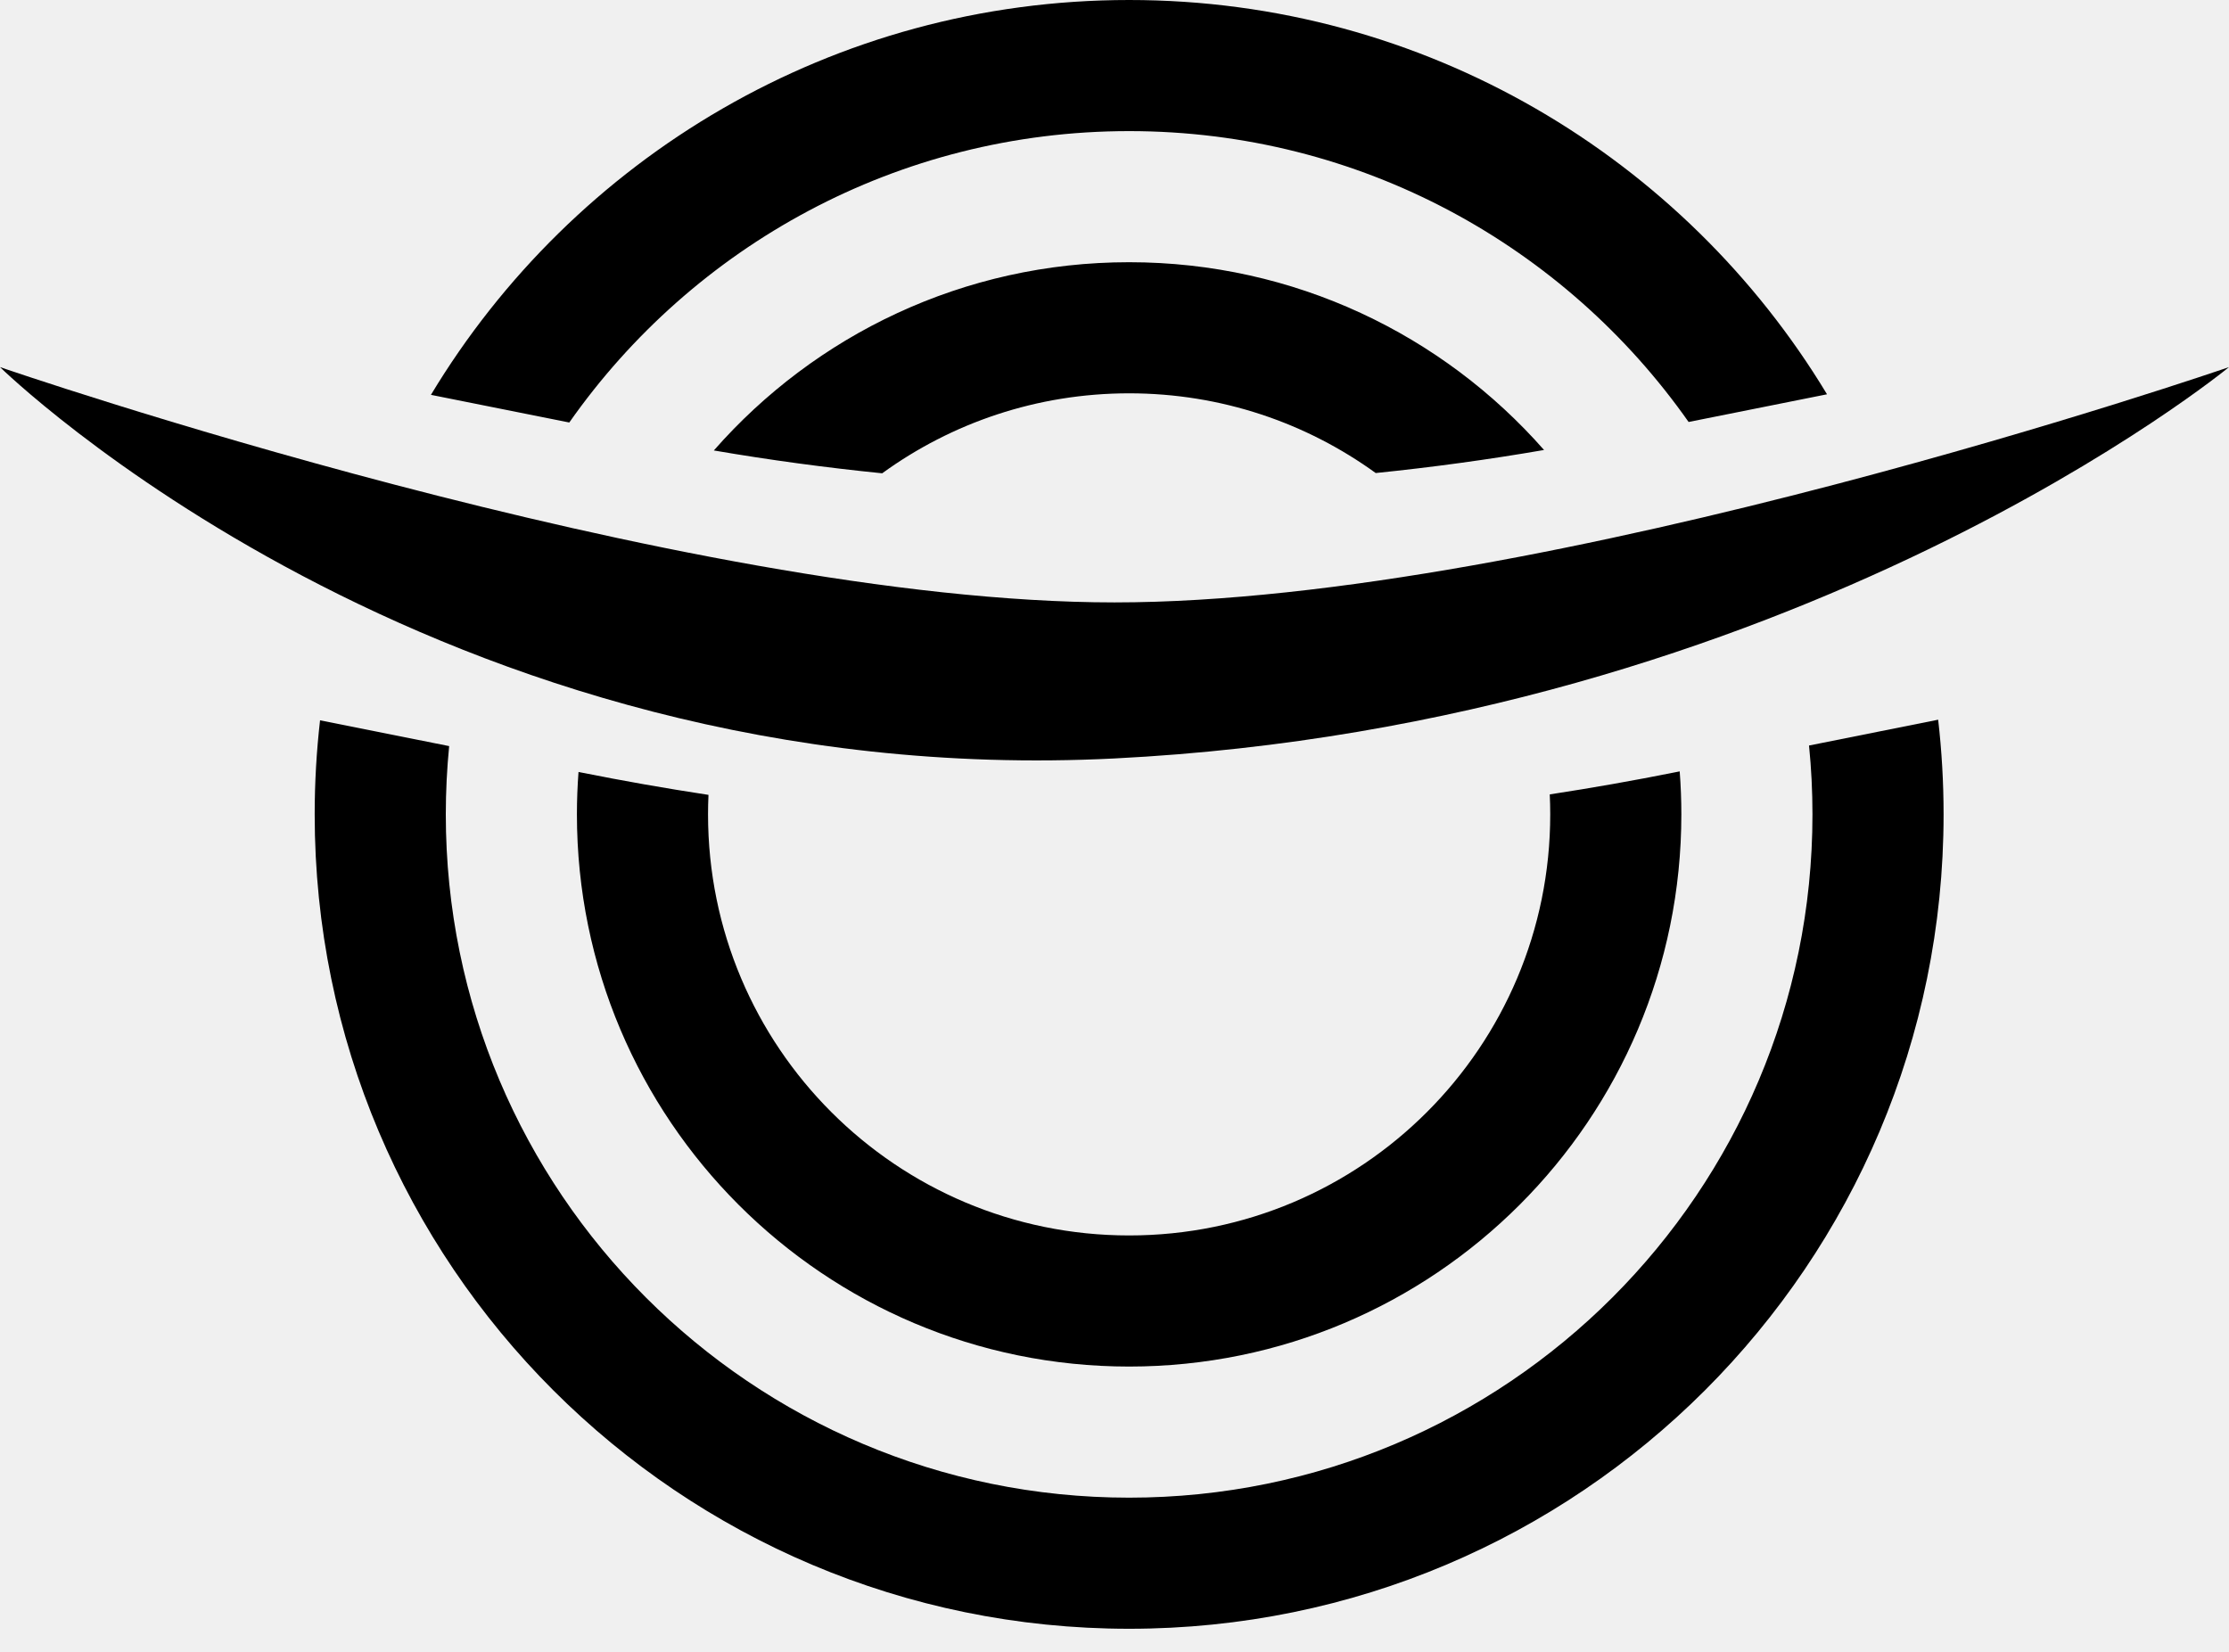
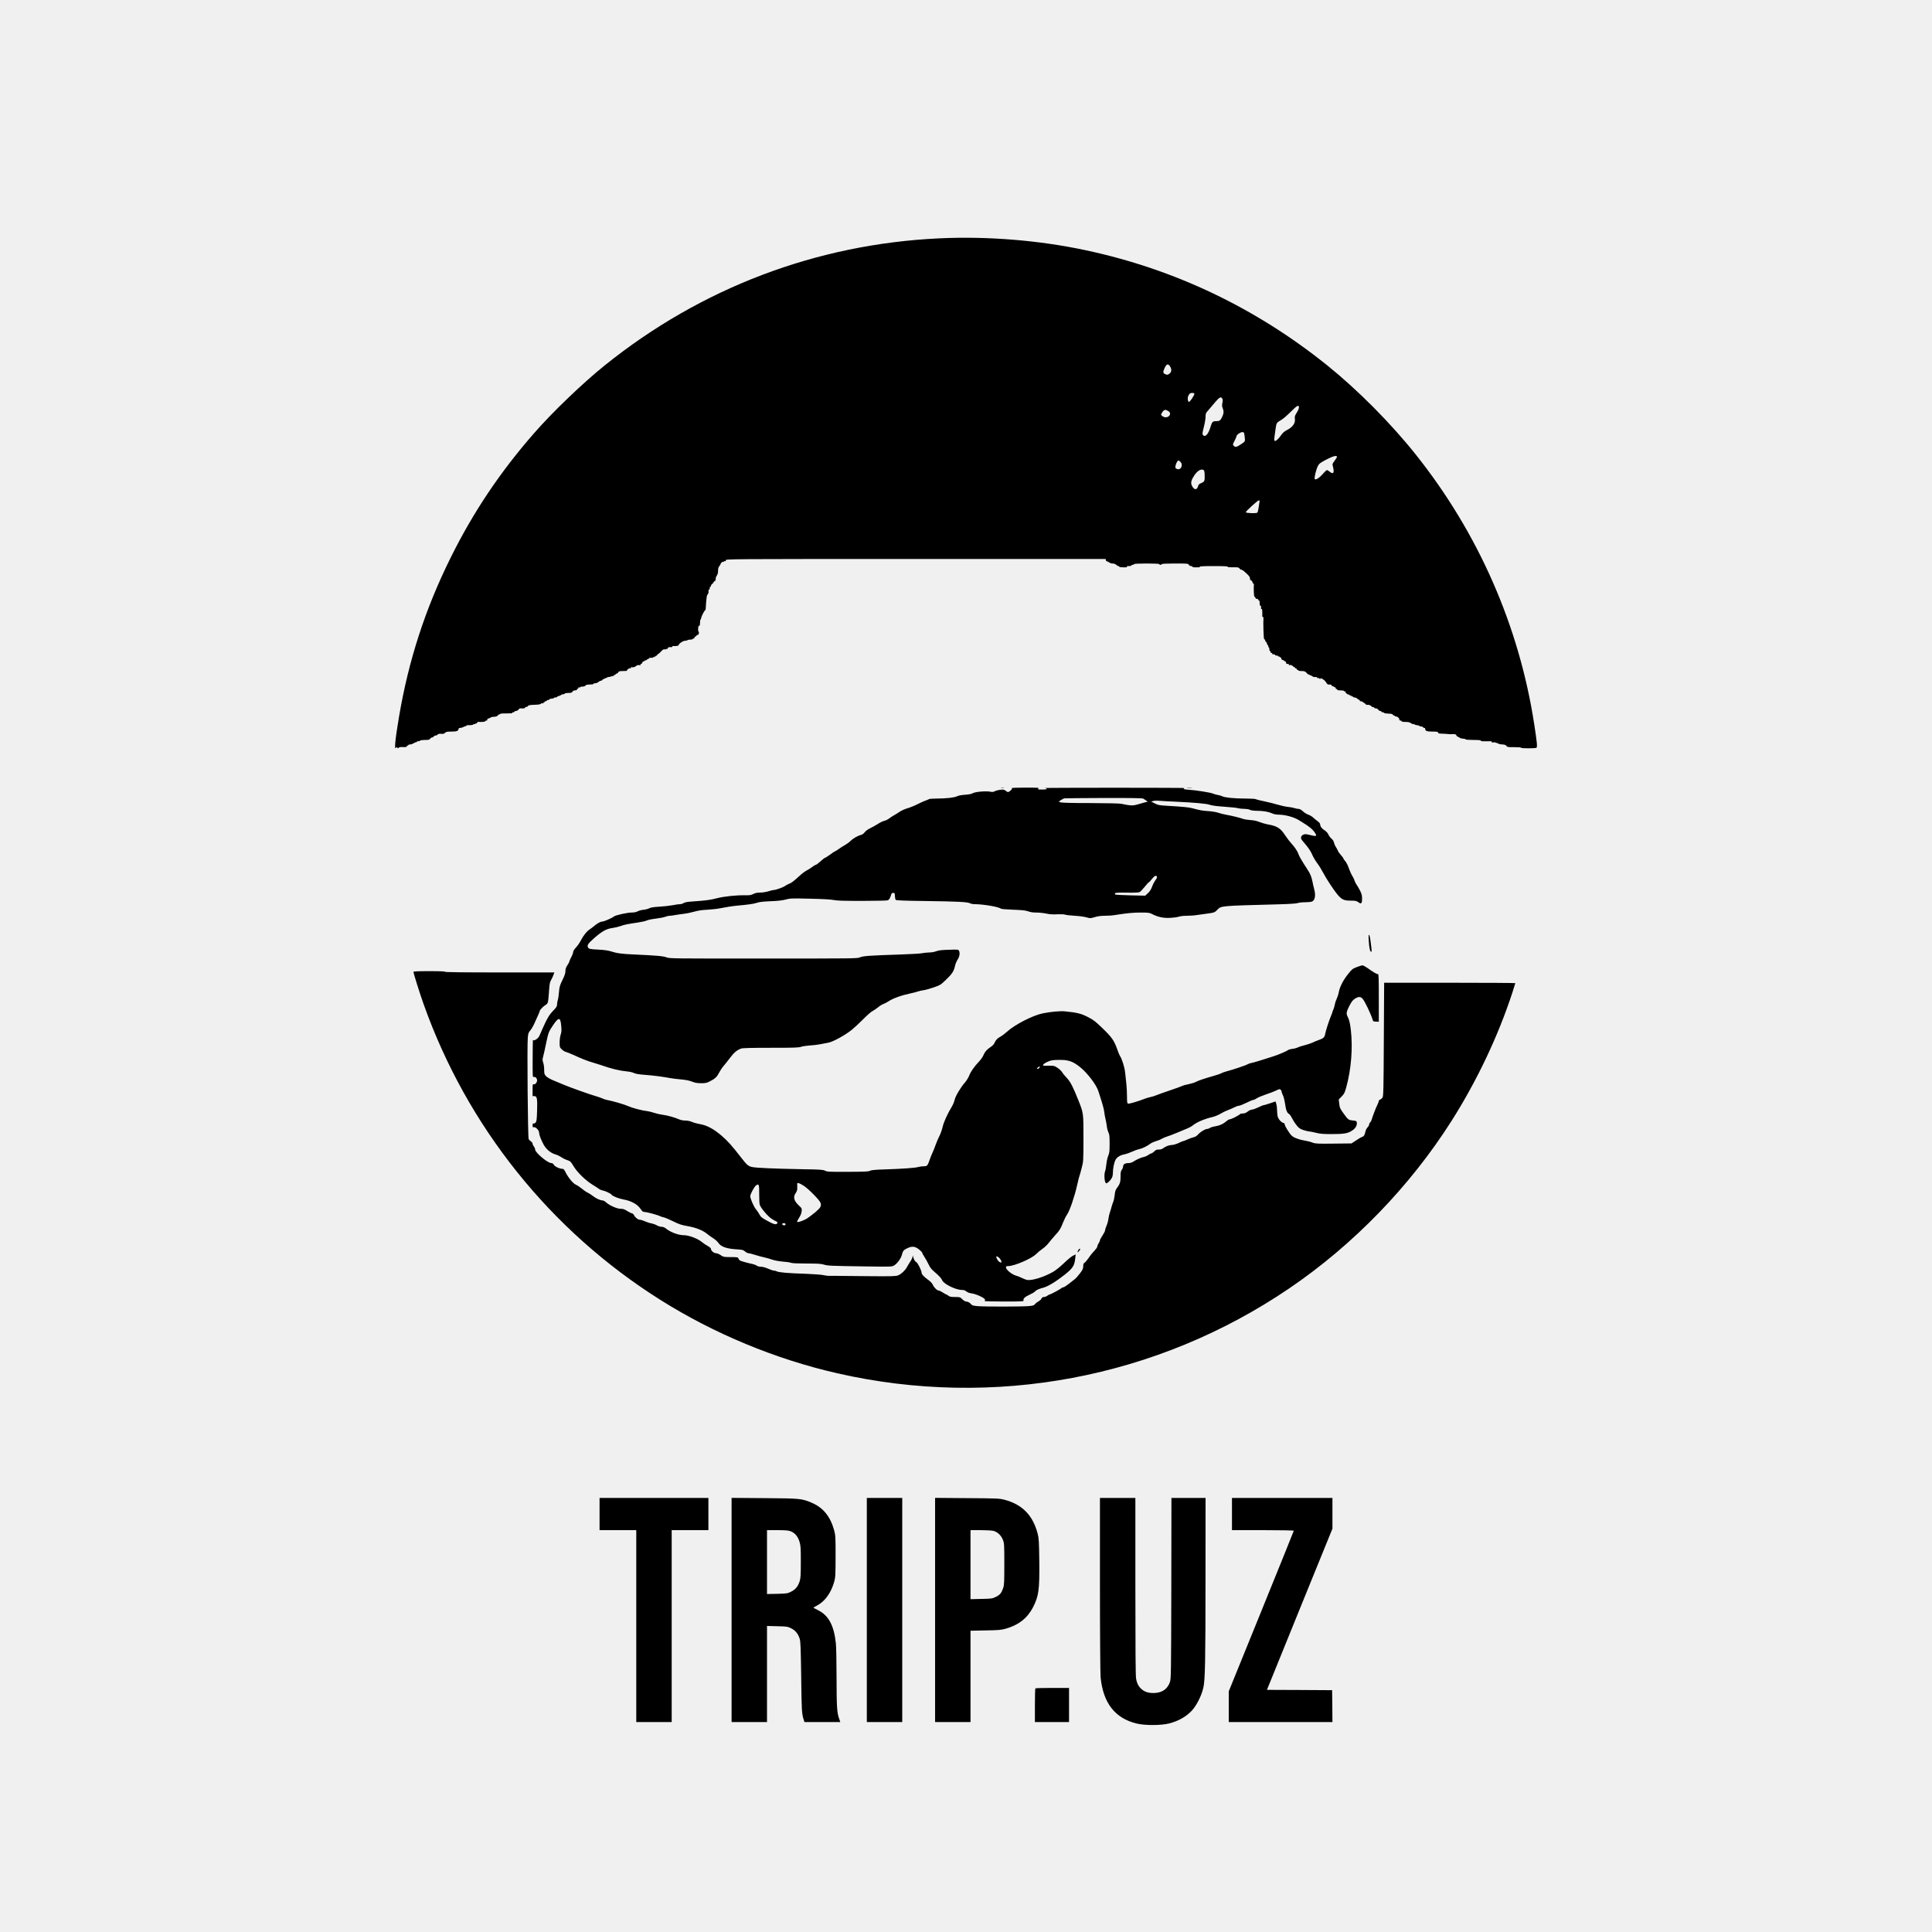
- <svg xmlns="http://www.w3.org/2000/svg" width="85" height="63" viewBox="0 0 85 63" fill="none">
-   <path fill-rule="evenodd" clip-rule="evenodd" d="M27.017 30.314C27.006 30.56 27 30.808 27 31.058C27 39.927 34.189 47.116 43.058 47.116C51.927 47.116 59.116 39.927 59.116 31.058C59.116 30.803 59.11 30.549 59.098 30.296C60.699 30.051 62.295 29.77 63.886 29.451L64.053 29.418C64.095 29.959 64.116 30.506 64.116 31.058C64.116 42.688 54.688 52.116 43.058 52.116C31.428 52.116 22 42.688 22 31.058C22 30.514 22.021 29.975 22.061 29.441L22.114 29.451C23.743 29.777 25.378 30.065 27.017 30.314ZM52.461 18.04C49.818 16.127 46.57 15 43.058 15C39.54 15 36.286 16.131 33.641 18.05C31.494 17.834 29.353 17.544 27.221 17.179C31.081 12.778 36.745 10 43.058 10C49.363 10 55.021 12.771 58.88 17.161C56.749 17.529 54.608 17.821 52.461 18.04ZM68.985 28.432C69.072 29.295 69.116 30.172 69.116 31.058C69.116 45.45 57.45 57.116 43.058 57.116C28.667 57.116 17 45.45 17 31.058C17 30.179 17.044 29.311 17.128 28.454L12.205 27.47C12.07 28.647 12 29.844 12 31.058C12 48.211 25.905 62.116 43.058 62.116C60.211 62.116 74.116 48.211 74.116 31.058C74.116 29.837 74.046 28.632 73.909 27.447L68.985 28.432ZM69.671 15.037L64.393 16.093C59.678 9.384 51.88 5 43.058 5C34.227 5 26.422 9.393 21.709 16.113L16.433 15.058C21.867 6.035 31.758 0 43.058 0C54.35 0 64.234 6.026 69.671 15.037Z" fill="black" />
-   <mask id="path-2-inside-1" fill="white">
-     <path d="M42.5 28.925C16.546 30.231 0 14 0 14C0 14 26 22.974 42.5 22.974C59 22.974 85 14 85 14C85 14 68.454 27.619 42.5 28.925Z" />
-   </mask>
-   <path d="M0 14L5.873 -3.015L-12.605 26.849L0 14ZM42.5 28.925L41.595 10.948L42.5 28.925ZM85 14L96.439 27.898L79.127 -3.015L85 14ZM0 14C-12.605 26.849 -12.6 26.855 -12.595 26.86C-12.593 26.862 -12.587 26.867 -12.584 26.871C-12.576 26.878 -12.569 26.885 -12.56 26.893C-12.544 26.909 -12.527 26.925 -12.509 26.943C-12.473 26.978 -12.432 27.017 -12.387 27.061C-12.297 27.147 -12.189 27.248 -12.064 27.365C-11.814 27.597 -11.495 27.887 -11.107 28.227C-10.333 28.906 -9.282 29.787 -7.966 30.797C-5.346 32.807 -1.615 35.375 3.117 37.872C12.559 42.854 26.401 47.758 43.405 46.903L41.595 10.948C32.645 11.398 25.237 8.839 19.917 6.033C17.268 4.635 15.241 3.227 13.948 2.235C13.307 1.743 12.863 1.366 12.631 1.162C12.515 1.061 12.454 1.004 12.448 0.999C12.446 0.997 12.458 1.008 12.484 1.033C12.497 1.045 12.513 1.061 12.533 1.081C12.544 1.09 12.555 1.101 12.566 1.113C12.572 1.119 12.579 1.125 12.585 1.131C12.588 1.134 12.593 1.139 12.595 1.141C12.6 1.145 12.605 1.15 0 14ZM43.405 46.903C59.328 46.101 72.316 41.53 81.317 37.178C85.834 34.995 89.418 32.833 91.955 31.151C93.227 30.308 94.245 29.579 94.995 29.02C95.37 28.741 95.679 28.503 95.92 28.314C96.041 28.219 96.144 28.137 96.231 28.067C96.274 28.032 96.313 28 96.348 27.972C96.365 27.958 96.382 27.945 96.397 27.932C96.404 27.926 96.412 27.92 96.419 27.914C96.422 27.911 96.428 27.907 96.429 27.906C96.434 27.902 96.439 27.898 85 14C73.561 0.102 73.566 0.099 73.57 0.095C73.572 0.093 73.576 0.089 73.579 0.087C73.586 0.082 73.591 0.077 73.597 0.073C73.608 0.063 73.618 0.055 73.628 0.047C73.647 0.032 73.661 0.02 73.673 0.011C73.695 -0.007 73.703 -0.013 73.696 -0.007C73.682 0.004 73.61 0.06 73.482 0.155C73.226 0.346 72.748 0.692 72.063 1.146C70.687 2.058 68.513 3.383 65.648 4.767C59.889 7.552 51.627 10.443 41.595 10.948L43.405 46.903ZM85 14C79.127 -3.015 79.129 -3.016 79.13 -3.016C79.131 -3.016 79.132 -3.017 79.133 -3.017C79.134 -3.017 79.135 -3.018 79.136 -3.018C79.137 -3.018 79.137 -3.018 79.135 -3.018C79.131 -3.016 79.121 -3.013 79.106 -3.008C79.074 -2.997 79.019 -2.978 78.94 -2.952C78.784 -2.899 78.537 -2.816 78.207 -2.707C77.547 -2.489 76.561 -2.169 75.317 -1.78C72.818 -1 69.327 0.039 65.375 1.075C57.005 3.268 48.283 4.974 42.5 4.974V40.974C53.217 40.974 65.745 38.193 74.5 35.899C79.111 34.691 83.151 33.487 86.043 32.585C87.494 32.132 88.668 31.751 89.494 31.478C89.908 31.341 90.235 31.232 90.468 31.153C90.584 31.114 90.677 31.082 90.744 31.059C90.778 31.047 90.806 31.038 90.828 31.031C90.838 31.027 90.847 31.024 90.855 31.021C90.859 31.02 90.862 31.019 90.865 31.018C90.867 31.017 90.868 31.017 90.869 31.016C90.871 31.016 90.873 31.015 85 14ZM42.5 4.974C36.717 4.974 27.995 3.268 19.625 1.075C15.673 0.039 12.182 -1 9.684 -1.78C8.439 -2.169 7.453 -2.489 6.793 -2.707C6.463 -2.816 6.216 -2.899 6.06 -2.952C5.981 -2.978 5.926 -2.997 5.895 -3.008C5.879 -3.013 5.869 -3.016 5.865 -3.018C5.863 -3.018 5.863 -3.018 5.864 -3.018C5.865 -3.018 5.866 -3.017 5.867 -3.017C5.868 -3.017 5.869 -3.016 5.87 -3.016C5.871 -3.016 5.873 -3.015 0 14C-5.873 31.015 -5.871 31.016 -5.869 31.016C-5.868 31.017 -5.866 31.017 -5.865 31.018C-5.862 31.019 -5.859 31.02 -5.855 31.021C-5.847 31.024 -5.838 31.027 -5.827 31.031C-5.806 31.038 -5.778 31.047 -5.744 31.059C-5.676 31.082 -5.584 31.114 -5.468 31.153C-5.235 31.232 -4.908 31.341 -4.494 31.478C-3.668 31.751 -2.494 32.132 -1.043 32.585C1.849 33.487 5.889 34.691 10.5 35.899C19.255 38.193 31.783 40.974 42.5 40.974V4.974Z" fill="black" mask="url(#path-2-inside-1)" />
+ <svg xmlns="http://www.w3.org/2000/svg" version="1.0" width="3000pt" height="3000pt" viewBox="0 0 3000 3000" preserveAspectRatio="xMidYMid meet">
+   <g transform="translate(0,3000) scale(0.1,-0.1)" fill="#000000" stroke="none">
+     <path d="M14585 26299 c-1907 -89 -3700 -770 -5195 -1973 -341 -274 -812 -726 -1097 -1053 -526 -601 -945 -1226 -1293 -1928 -397 -799 -656 -1598 -805 -2480 -60 -358 -76 -524 -44 -475 8 13 10 13 19 0 8 -12 12 -13 19 -2 5 8 24 13 47 12 66 -3 84 0 82 13 -2 6 3 11 10 9 6 -1 12 2 12 8 0 5 12 10 28 10 15 0 40 9 56 19 17 11 33 18 38 15 4 -3 8 0 8 5 0 6 11 11 24 11 14 0 28 5 31 10 3 6 36 10 73 10 56 0 70 3 82 20 8 11 22 20 32 20 10 0 18 4 18 9 0 9 25 21 43 21 4 -1 14 6 23 14 10 10 28 14 55 11 30 -3 45 1 60 16 16 16 33 19 100 19 81 0 109 11 109 42 0 8 13 15 31 16 17 1 41 9 53 17 12 8 26 12 29 8 4 -3 7 -1 7 5 0 6 8 11 18 11 65 0 92 4 92 13 0 6 7 8 15 4 8 -3 15 -1 15 5 0 6 4 8 9 4 6 -3 14 2 19 11 5 9 12 15 15 15 39 -5 117 1 112 9 -3 6 3 10 15 10 12 0 19 4 16 9 -3 5 1 14 9 21 8 7 15 9 15 5 0 -5 8 -1 18 7 9 9 31 16 47 17 50 2 64 6 80 27 8 10 15 15 15 9 0 -5 4 -4 9 4 7 11 32 14 106 13 61 -1 94 2 90 8 -3 6 3 10 14 10 12 0 21 5 21 10 0 6 10 10 21 10 12 0 30 9 40 21 9 11 20 20 23 20 38 -5 86 1 81 9 -3 6 -1 11 4 11 6 1 16 2 21 3 6 0 15 7 20 15 6 10 33 15 95 17 62 1 93 6 106 17 13 11 19 12 23 4 3 -9 5 -9 5 1 1 6 8 12 17 12 8 0 12 5 9 10 -3 6 3 10 14 10 12 0 21 5 21 10 0 6 9 10 19 10 11 0 21 5 23 11 2 5 18 11 36 11 17 1 32 5 32 10 0 4 11 8 24 8 13 0 26 4 28 10 2 5 13 11 26 13 12 2 28 9 34 15 7 7 22 12 35 12 13 0 23 5 23 10 0 6 25 10 55 10 44 0 56 4 65 20 7 13 21 20 40 20 21 0 30 5 30 16 0 8 5 12 10 9 6 -3 10 1 10 10 0 11 5 15 15 11 8 -3 15 -2 15 3 0 5 10 9 23 9 34 0 51 6 62 20 7 8 33 13 68 13 33 0 55 4 52 10 -4 5 8 9 25 9 17 0 40 9 52 20 12 11 30 20 40 20 10 0 18 5 18 10 0 6 7 10 15 10 8 0 15 5 15 11 0 5 4 8 9 4 5 -3 12 -1 16 5 4 6 11 8 16 5 5 -4 9 -1 9 5 0 7 6 10 13 7 6 -2 26 1 44 8 17 8 34 11 37 7 3 -3 6 0 6 6 0 7 7 12 15 12 8 0 15 5 15 10 0 6 7 10 15 10 8 0 19 9 25 20 9 17 21 20 77 20 36 0 63 3 60 6 -11 11 34 43 50 37 11 -4 14 -3 9 6 -5 8 -3 12 5 10 33 -4 57 2 77 20 14 12 31 16 48 13 19 -3 25 -1 20 7 -4 6 -1 11 7 11 8 0 17 9 20 20 3 11 12 20 21 20 9 0 16 5 16 11 0 5 4 8 9 4 5 -3 16 2 24 10 9 8 20 15 26 15 6 0 11 4 11 10 0 5 14 8 30 6 16 -2 30 1 30 6 0 5 5 6 10 3 6 -3 10 -1 10 5 0 6 5 8 10 5 6 -3 10 -1 10 4 0 6 7 11 16 11 8 0 12 5 9 10 -3 6 0 10 7 10 7 0 30 19 50 41 27 30 43 40 58 36 11 -3 23 -1 26 4 3 5 10 7 15 4 5 -4 9 1 9 9 0 15 23 21 58 17 6 -1 12 3 12 9 0 5 3 9 8 9 29 -5 92 3 90 11 -6 19 66 70 99 70 17 0 34 4 37 9 3 5 23 9 43 9 21 0 39 5 41 11 2 6 7 9 12 6 5 -3 11 4 15 15 3 11 13 20 21 20 8 0 12 5 9 10 -3 6 3 10 13 10 13 0 21 9 24 25 3 14 1 25 -3 25 -10 0 -12 60 -3 84 3 9 10 13 15 10 5 -3 9 18 9 45 0 28 4 51 8 51 4 0 8 10 10 23 2 26 56 130 64 122 2 -3 6 14 7 37 2 51 9 131 15 172 2 16 10 34 17 40 8 7 13 25 11 45 -2 21 0 31 7 26 7 -4 11 4 11 19 0 14 5 26 10 26 6 0 10 6 10 14 0 8 8 21 18 28 10 7 21 21 25 31 4 11 12 15 18 11 7 -4 9 -3 5 4 -3 6 -2 13 3 17 6 3 8 12 5 20 -3 8 4 28 15 44 14 20 21 44 21 78 0 33 6 56 18 69 9 11 18 26 20 33 4 20 31 43 42 36 5 -3 10 -1 10 5 0 7 7 10 15 6 10 -4 15 1 15 14 0 20 22 20 2949 20 l2949 0 5 -21 c3 -12 10 -18 16 -14 6 3 11 1 11 -6 0 -7 3 -10 6 -6 4 3 13 0 21 -8 8 -8 30 -15 49 -15 21 0 43 -8 56 -20 12 -11 28 -20 35 -20 7 0 13 -4 13 -10 0 -6 29 -10 68 -10 47 0 63 3 52 10 -11 7 -4 10 28 10 23 0 42 5 42 10 0 6 9 10 20 10 11 0 20 5 20 10 0 6 72 10 195 10 123 0 195 -4 195 -10 0 -5 9 -10 20 -10 11 0 20 5 20 10 0 6 75 10 205 10 194 0 205 -1 215 -20 6 -12 21 -20 36 -20 14 0 22 -4 19 -10 -4 -6 19 -10 62 -10 48 0 63 3 53 10 -10 6 62 10 213 10 157 0 226 -3 222 -11 -5 -7 21 -9 79 -8 79 2 88 0 106 -21 11 -13 20 -20 20 -15 0 4 7 2 15 -5 8 -7 15 -10 15 -8 0 3 25 -18 55 -46 43 -39 55 -58 55 -80 0 -16 3 -26 7 -23 7 8 39 -34 35 -45 -1 -5 3 -8 9 -8 6 0 10 -10 9 -22 -5 -62 1 -189 9 -184 5 3 11 -3 14 -14 3 -12 14 -20 26 -20 12 0 21 -6 21 -16 0 -8 5 -12 10 -9 6 4 10 -12 10 -40 0 -28 4 -44 10 -40 10 6 14 -15 11 -44 -2 -7 2 -10 8 -6 7 4 11 -14 12 -52 1 -32 1 -61 0 -65 0 -5 4 -8 10 -8 5 0 9 -8 8 -17 -6 -64 2 -333 11 -328 5 3 12 -6 16 -20 3 -14 10 -25 15 -25 5 0 9 -7 9 -16 0 -8 7 -22 15 -31 8 -8 13 -19 10 -24 -4 -5 -1 -9 4 -9 6 0 11 -13 11 -30 0 -16 5 -30 10 -30 6 0 10 -7 10 -15 0 -8 7 -15 16 -15 8 0 12 -4 9 -10 -4 -6 5 -10 19 -10 14 0 26 -4 26 -10 0 -5 11 -10 25 -10 14 0 25 -5 25 -11 0 -5 5 -7 10 -4 6 3 10 1 10 -5 0 -6 4 -8 10 -5 5 3 12 -6 16 -20 4 -16 13 -25 25 -25 10 0 19 -4 19 -10 0 -5 7 -10 15 -10 8 0 15 -9 15 -20 0 -15 7 -20 26 -20 16 0 23 -4 18 -12 -5 -8 0 -9 15 -5 15 4 29 -1 42 -14 10 -10 24 -19 29 -19 6 0 10 -4 10 -10 0 -5 7 -10 16 -10 8 0 12 -4 9 -10 -3 -5 1 -10 9 -10 9 0 16 -4 16 -10 0 -5 23 -10 51 -10 44 0 55 -4 80 -31 16 -17 29 -28 29 -24 0 4 6 3 13 -3 6 -6 17 -11 22 -11 6 0 17 -7 26 -14 8 -8 27 -12 42 -10 16 2 27 -1 27 -8 0 -7 3 -9 7 -6 3 4 17 0 31 -9 13 -9 21 -11 18 -5 -4 6 -4 11 1 10 18 -1 67 -36 77 -54 13 -23 33 -46 41 -45 39 2 55 -2 55 -16 0 -8 4 -13 9 -9 5 3 16 -1 24 -9 8 -8 17 -12 21 -9 3 4 6 -1 6 -10 0 -9 7 -17 16 -17 8 0 12 -4 9 -10 -4 -6 15 -10 49 -10 33 0 56 -4 56 -11 0 -5 5 -7 10 -4 6 3 10 1 10 -6 0 -16 40 -50 51 -43 5 3 9 0 9 -6 0 -6 5 -8 10 -5 6 3 10 1 10 -5 0 -6 5 -8 10 -5 6 3 10 1 10 -5 0 -6 5 -8 10 -5 6 3 10 1 10 -4 0 -6 10 -11 23 -11 13 0 33 -9 45 -20 12 -11 26 -20 32 -20 6 0 8 -4 5 -10 -4 -6 5 -10 19 -10 14 0 26 -4 26 -10 0 -5 6 -10 13 -10 7 0 19 -9 26 -19 10 -13 23 -18 43 -16 15 2 28 -1 28 -6 0 -6 4 -8 9 -5 5 3 11 -1 15 -9 3 -8 15 -15 26 -15 11 0 20 -4 20 -10 0 -5 11 -10 25 -10 14 0 30 -9 37 -20 7 -11 21 -20 30 -20 10 0 18 -4 18 -10 0 -5 9 -10 19 -10 11 0 21 -4 23 -10 2 -5 31 -10 66 -11 44 -1 65 -6 69 -15 3 -8 11 -14 19 -14 8 0 14 -4 14 -8 0 -4 10 -9 22 -9 24 -2 48 -27 48 -50 0 -7 9 -13 21 -13 11 0 17 -4 14 -10 -4 -6 17 -10 55 -10 46 0 69 -5 90 -20 15 -11 30 -17 33 -13 4 3 13 1 20 -5 7 -6 28 -12 45 -14 18 -1 32 -6 32 -10 0 -4 11 -8 24 -8 13 0 29 -7 36 -15 7 -8 16 -12 21 -9 5 3 9 -2 9 -11 0 -35 26 -45 114 -45 70 0 86 -3 86 -15 0 -10 11 -15 33 -16 56 -2 122 -6 132 -8 6 -2 33 -2 62 -1 44 1 52 -2 58 -19 3 -12 11 -19 16 -16 5 4 9 1 9 -4 0 -6 7 -11 15 -11 8 0 15 -4 15 -8 0 -4 19 -9 43 -11 23 -1 44 -6 45 -12 2 -5 57 -9 123 -9 78 0 118 -4 114 -10 -7 -11 13 -12 114 -10 47 1 61 -2 56 -11 -6 -8 1 -10 24 -7 18 3 34 1 37 -4 3 -5 10 -6 15 -3 5 4 9 1 9 -5 0 -6 5 -8 10 -5 6 3 10 2 10 -2 0 -5 17 -10 38 -11 61 -4 71 -7 86 -27 11 -16 27 -18 120 -17 60 0 106 -3 106 -9 0 -11 220 -12 238 0 16 10 9 81 -34 361 -234 1528 -869 2974 -1841 4193 -386 485 -901 1003 -1373 1383 -1109 892 -2371 1494 -3750 1788 -725 155 -1527 220 -2275 185z m3585 -1991 c27 -44 22 -86 -12 -111 -22 -17 -33 -19 -54 -11 -46 16 -50 35 -21 97 31 68 56 75 87 25z m376 -421 c6 -16 -66 -127 -83 -127 -20 0 -27 64 -9 98 9 17 21 32 28 35 25 10 59 7 64 -6z m434 -78 c8 -14 8 -34 1 -67 -7 -35 -6 -54 5 -80 20 -49 17 -86 -11 -141 -26 -52 -39 -61 -90 -61 -56 0 -63 -8 -90 -94 -33 -112 -82 -161 -116 -120 -11 14 -9 33 14 123 15 58 27 130 27 160 0 49 3 58 43 101 23 26 70 82 105 124 66 79 93 92 112 55z m1190 -136 c0 -16 -16 -52 -35 -82 -29 -46 -33 -60 -28 -96 9 -69 -35 -129 -131 -177 -33 -17 -60 -41 -85 -78 -42 -61 -87 -99 -100 -84 -5 5 -5 34 0 69 5 33 13 91 18 128 11 79 16 86 84 125 29 16 95 73 148 126 100 101 129 116 129 69z m-2022 -61 c45 -29 13 -92 -48 -92 -30 0 -70 25 -70 45 0 7 12 27 26 45 28 33 45 33 92 2z m1176 -369 c13 -103 16 -94 -52 -140 -71 -48 -91 -52 -116 -24 -15 17 -15 21 14 76 16 31 30 63 30 70 0 22 60 65 89 65 26 0 29 -4 35 -47z m1436 -337 c0 -7 -16 -35 -37 -61 -35 -47 -36 -49 -25 -92 25 -93 6 -125 -49 -79 -17 14 -36 26 -44 26 -7 0 -36 -26 -64 -59 -53 -61 -109 -97 -125 -81 -13 13 19 145 47 202 19 38 35 50 127 99 104 56 170 73 170 45z m-2430 -78 c48 -52 4 -137 -57 -109 -22 10 -25 16 -20 47 7 39 32 84 47 84 5 0 18 -10 30 -22z m360 -127 c10 -7 15 -31 16 -78 2 -93 -1 -102 -51 -123 -35 -15 -46 -26 -52 -51 -18 -67 -67 -57 -99 18 -17 40 -4 85 45 157 48 69 104 100 141 77z m865 -508 c-4 -21 -10 -62 -14 -91 -4 -28 -12 -57 -17 -62 -15 -15 -179 -9 -179 6 0 17 184 184 202 184 13 0 14 -7 8 -37z" />
+     <path d="M15548 17763 c12 -2 30 -2 40 0 9 3 -1 5 -23 4 -22 0 -30 -2 -17 -4z" />
+     <path d="M15709 17761 c11 -7 8 -14 -15 -35 -36 -31 -44 -32 -78 -5 -23 18 -36 21 -81 16 -29 -3 -67 -13 -85 -22 -22 -12 -43 -15 -64 -10 -69 16 -248 1 -285 -24 -16 -10 -58 -18 -116 -22 -55 -4 -103 -12 -123 -23 -41 -21 -169 -36 -317 -36 -61 0 -115 -4 -120 -9 -6 -5 -28 -14 -50 -21 -22 -7 -78 -32 -125 -56 -47 -24 -117 -53 -157 -64 -39 -11 -96 -37 -125 -56 -29 -20 -66 -43 -83 -52 -16 -8 -50 -30 -74 -48 -24 -19 -60 -36 -80 -40 -20 -4 -65 -25 -101 -49 -36 -23 -90 -53 -120 -67 -33 -15 -67 -41 -83 -61 -17 -22 -39 -38 -59 -42 -45 -10 -127 -57 -163 -95 -16 -17 -55 -45 -85 -62 -30 -17 -76 -46 -101 -65 -26 -18 -50 -33 -54 -33 -4 0 -38 -22 -75 -50 -37 -27 -73 -50 -79 -50 -6 0 -38 -25 -71 -55 -33 -30 -66 -55 -74 -55 -7 0 -31 -14 -52 -31 -22 -17 -61 -42 -88 -56 -27 -13 -78 -52 -115 -87 -82 -76 -129 -111 -161 -121 -14 -4 -38 -17 -55 -29 -32 -24 -148 -66 -181 -66 -10 0 -48 -9 -82 -20 -36 -11 -92 -20 -128 -20 -47 0 -76 -6 -107 -22 -35 -18 -57 -21 -127 -20 -134 3 -326 -17 -435 -45 -101 -27 -178 -37 -381 -51 -78 -5 -118 -12 -137 -24 -14 -10 -41 -18 -59 -18 -18 0 -69 -7 -113 -16 -44 -8 -136 -19 -205 -23 -90 -5 -134 -12 -159 -25 -18 -10 -59 -20 -90 -23 -31 -3 -72 -14 -91 -25 -22 -12 -56 -18 -95 -18 -63 0 -247 -41 -270 -60 -30 -25 -156 -80 -183 -80 -29 0 -82 -30 -132 -74 -14 -12 -42 -33 -63 -47 -45 -28 -104 -103 -142 -180 -15 -29 -47 -75 -71 -101 -27 -29 -44 -57 -44 -71 0 -13 -13 -49 -30 -80 -16 -31 -30 -62 -30 -69 0 -7 -14 -33 -30 -57 -22 -33 -30 -56 -30 -89 0 -34 -12 -70 -47 -141 -41 -85 -47 -106 -53 -186 -4 -49 -12 -106 -19 -125 -6 -19 -11 -50 -11 -68 0 -28 -11 -46 -64 -100 -51 -54 -75 -91 -121 -187 -31 -66 -66 -144 -77 -172 -18 -49 -48 -81 -90 -96 -9 -3 -19 -1 -22 6 -2 7 -5 -121 -5 -285 -1 -294 -1 -296 19 -291 24 6 49 -21 50 -52 0 -32 -29 -68 -51 -62 -18 5 -19 -2 -19 -89 l0 -94 25 0 c44 0 51 -36 45 -223 -4 -142 -8 -170 -23 -188 -10 -11 -25 -18 -33 -15 -10 4 -14 -3 -14 -28 0 -29 3 -33 20 -29 27 7 80 -47 81 -84 1 -35 25 -100 67 -180 39 -75 110 -136 185 -158 29 -8 70 -28 92 -44 22 -15 64 -36 93 -45 48 -16 55 -23 94 -88 61 -103 192 -230 311 -302 29 -17 65 -41 80 -52 15 -12 43 -25 64 -29 41 -7 128 -49 138 -65 14 -23 112 -62 189 -76 53 -9 105 -26 148 -49 62 -33 85 -54 131 -119 12 -18 27 -26 48 -26 33 0 200 -45 239 -65 14 -7 41 -16 60 -19 19 -4 85 -32 145 -62 92 -45 128 -57 220 -73 129 -22 238 -65 304 -120 25 -21 70 -53 98 -70 29 -18 65 -51 80 -73 38 -57 127 -88 274 -97 96 -6 109 -9 138 -34 18 -15 42 -27 54 -27 12 0 58 -12 102 -26 44 -14 109 -32 145 -39 36 -8 92 -24 125 -36 35 -12 102 -24 160 -29 55 -4 113 -12 128 -19 18 -7 106 -11 241 -11 168 0 224 -3 267 -16 61 -19 99 -21 654 -29 380 -6 402 -5 435 13 45 24 107 105 121 157 20 73 27 82 80 109 79 39 125 36 188 -14 28 -22 51 -46 51 -53 0 -7 16 -37 36 -67 20 -30 48 -82 64 -115 20 -45 44 -75 91 -115 76 -66 105 -97 119 -130 25 -59 211 -150 306 -150 30 0 51 -7 71 -24 18 -15 48 -26 83 -30 63 -8 195 -68 204 -93 4 -9 1 -20 -6 -25 -7 -4 127 -8 299 -8 266 0 312 2 307 14 -11 28 18 58 89 90 40 18 78 40 86 50 20 23 54 40 129 60 78 21 200 96 339 206 120 96 147 137 159 248 l7 64 -44 -22 c-24 -12 -87 -64 -139 -115 -56 -54 -125 -109 -167 -134 -141 -81 -334 -141 -406 -125 -18 3 -52 17 -77 29 -25 13 -65 29 -90 36 -70 19 -160 94 -160 131 0 14 8 18 34 18 95 0 363 115 433 185 24 25 69 62 101 84 31 21 75 63 97 92 22 29 68 83 103 122 69 76 78 91 121 198 16 41 44 97 63 124 41 61 116 282 153 450 15 66 31 130 36 143 5 12 21 68 35 125 27 101 27 106 28 457 0 399 1 394 -79 595 -82 206 -123 286 -178 345 -29 30 -63 71 -75 92 -13 20 -45 51 -73 68 -47 31 -55 33 -140 31 -84 -1 -89 0 -80 17 6 11 36 31 69 45 50 23 75 27 168 29 152 3 223 -21 338 -114 114 -93 250 -272 282 -373 63 -194 84 -268 90 -317 3 -29 12 -78 19 -108 8 -30 17 -82 21 -115 3 -33 15 -77 25 -97 16 -31 19 -60 19 -176 0 -120 -3 -146 -21 -187 -11 -26 -24 -84 -29 -129 -4 -44 -13 -94 -19 -109 -21 -53 -11 -181 15 -191 16 -6 68 44 90 86 9 17 15 51 15 77 0 68 19 161 42 203 22 41 74 72 141 84 22 4 71 21 110 39 39 18 89 36 110 40 45 8 126 46 173 82 17 14 59 33 93 43 34 10 73 26 88 36 14 9 51 25 81 35 31 9 101 36 156 59 55 23 126 53 158 66 32 12 72 35 89 49 58 49 186 103 306 130 35 8 89 30 122 50 32 20 83 44 112 55 29 10 75 30 102 44 27 14 60 26 73 26 14 0 65 20 115 45 50 25 98 45 108 45 9 0 34 11 54 25 20 14 85 41 144 61 59 19 130 47 159 61 43 22 54 24 67 14 9 -8 16 -21 16 -30 0 -9 9 -35 20 -56 12 -22 27 -84 35 -138 14 -99 30 -138 63 -156 10 -5 32 -38 50 -73 17 -35 50 -84 72 -110 34 -39 53 -51 107 -68 36 -11 75 -20 87 -20 13 0 58 -9 101 -20 62 -16 111 -20 240 -20 197 0 254 10 321 55 54 35 79 80 72 127 -3 20 -11 24 -60 29 -68 7 -73 11 -137 98 -64 88 -68 97 -76 168 l-7 61 44 45 c39 39 48 57 71 138 78 280 105 613 73 894 -14 116 -25 161 -53 215 -21 41 -16 70 29 159 35 68 52 90 87 113 56 35 85 35 118 1 35 -38 132 -241 158 -330 7 -24 10 -25 62 -27 l33 -1 0 372 c0 305 -2 371 -13 367 -14 -5 -75 31 -169 99 -29 20 -61 37 -71 37 -11 0 -51 -12 -90 -27 -65 -26 -76 -34 -134 -108 -77 -96 -129 -198 -144 -280 -6 -33 -22 -82 -35 -110 -13 -27 -26 -70 -30 -94 -4 -25 -13 -56 -21 -70 -7 -14 -13 -30 -13 -35 0 -5 -11 -34 -24 -65 -29 -68 -82 -233 -90 -282 -8 -46 -28 -64 -97 -88 -30 -10 -73 -28 -95 -39 -22 -11 -77 -30 -122 -41 -45 -11 -95 -27 -112 -36 -17 -9 -54 -19 -83 -22 -29 -3 -59 -12 -67 -19 -19 -16 -144 -70 -225 -96 -168 -55 -304 -96 -340 -103 -22 -3 -50 -13 -62 -21 -25 -16 -227 -84 -324 -109 -34 -9 -71 -22 -83 -30 -11 -7 -64 -26 -116 -40 -146 -42 -234 -71 -279 -94 -22 -12 -74 -28 -115 -36 -41 -7 -88 -21 -105 -29 -16 -9 -99 -39 -183 -67 -84 -28 -178 -62 -208 -74 -30 -13 -73 -26 -95 -30 -22 -4 -60 -15 -85 -25 -105 -41 -248 -83 -263 -77 -15 5 -17 22 -17 114 0 59 -5 146 -10 193 -6 47 -14 126 -19 176 -8 83 -52 220 -82 260 -5 6 -25 55 -44 110 -47 129 -80 177 -228 320 -106 103 -136 126 -223 171 -104 54 -172 71 -361 89 -73 7 -224 -7 -344 -32 -151 -31 -433 -175 -549 -282 -36 -32 -84 -69 -107 -80 -45 -23 -73 -54 -93 -101 -7 -18 -33 -44 -62 -62 -55 -36 -88 -75 -112 -134 -10 -22 -38 -62 -65 -90 -73 -77 -128 -155 -151 -216 -12 -31 -41 -78 -64 -105 -71 -81 -148 -211 -162 -271 -7 -31 -28 -81 -47 -112 -66 -108 -124 -237 -141 -313 -10 -43 -31 -103 -47 -134 -17 -31 -44 -95 -61 -142 -17 -48 -39 -105 -51 -127 -11 -22 -30 -71 -43 -109 -31 -89 -37 -96 -93 -96 -25 0 -62 -5 -81 -11 -44 -14 -234 -28 -510 -37 -163 -5 -221 -11 -240 -22 -21 -12 -80 -15 -343 -16 -288 -1 -321 0 -355 17 -32 16 -73 19 -332 23 -475 9 -750 21 -808 36 -55 14 -77 33 -165 147 -135 175 -210 259 -300 336 -126 108 -227 162 -335 181 -44 8 -101 23 -127 35 -30 13 -69 21 -104 21 -32 0 -73 8 -96 19 -65 29 -180 61 -257 71 -40 5 -99 19 -131 30 -32 11 -79 23 -105 26 -88 11 -227 47 -292 76 -61 28 -243 81 -335 98 -22 4 -53 14 -70 23 -16 8 -61 24 -100 35 -100 29 -394 133 -505 180 -52 22 -129 54 -170 71 -41 17 -87 45 -102 61 -25 27 -28 38 -28 99 0 38 -7 88 -15 111 -13 37 -13 49 -1 94 8 28 29 121 46 206 36 171 41 183 113 288 85 124 110 119 122 -23 6 -65 4 -94 -9 -131 -9 -27 -16 -80 -16 -122 0 -72 1 -76 34 -107 19 -18 47 -36 63 -39 15 -4 66 -24 113 -45 137 -63 230 -99 305 -120 39 -11 95 -29 125 -39 163 -58 288 -88 405 -99 39 -3 87 -14 107 -24 25 -13 76 -22 170 -29 127 -9 280 -29 398 -51 30 -6 104 -15 164 -20 75 -7 128 -17 171 -34 48 -19 80 -25 142 -25 71 0 88 4 142 32 76 39 105 68 138 133 14 27 44 73 67 100 23 28 70 86 103 130 61 82 110 122 172 143 24 9 161 12 461 12 362 0 434 2 471 16 24 8 85 17 134 20 50 3 122 11 160 19 39 8 95 19 126 24 73 13 258 114 364 199 44 36 125 111 180 167 55 56 118 112 140 123 22 11 63 39 90 61 27 23 65 46 85 52 19 7 54 25 76 40 67 46 202 94 344 124 41 8 93 22 115 30 22 7 63 17 90 20 28 4 97 23 155 43 100 35 109 41 188 117 95 90 125 137 141 215 6 31 25 76 41 100 31 47 39 104 20 139 -8 17 -22 18 -157 13 -112 -3 -160 -9 -196 -23 -28 -11 -74 -19 -110 -19 -34 -1 -82 -6 -107 -11 -25 -6 -171 -15 -325 -20 -487 -16 -595 -23 -640 -44 -39 -19 -87 -19 -1500 -19 -1403 -1 -1462 0 -1505 18 -48 20 -154 29 -505 45 -195 8 -269 19 -365 50 -35 12 -102 21 -182 25 -139 7 -154 10 -168 36 -17 32 3 61 99 145 119 105 185 141 279 155 39 5 94 18 124 29 60 22 116 34 272 56 59 9 122 23 140 32 17 9 81 22 141 29 61 7 127 20 147 29 21 8 51 15 67 15 16 0 51 4 78 10 26 5 89 14 138 20 50 6 126 22 170 35 55 16 118 25 200 29 66 4 152 13 190 21 90 18 209 37 260 41 177 16 268 28 317 45 42 14 100 20 215 25 111 4 180 12 233 26 71 19 92 20 380 13 194 -4 329 -12 370 -21 49 -10 156 -13 435 -13 204 1 381 4 395 8 25 7 41 31 57 86 6 23 14 30 33 30 23 0 25 -4 26 -48 1 -27 7 -54 13 -60 9 -9 137 -14 469 -18 497 -7 642 -14 684 -35 15 -8 49 -14 75 -14 137 -1 370 -41 409 -71 5 -5 91 -11 190 -15 138 -5 191 -11 229 -25 33 -13 76 -19 126 -19 42 0 112 -7 155 -16 55 -12 108 -15 174 -11 55 2 106 0 120 -6 14 -5 79 -13 145 -17 66 -3 148 -14 183 -24 62 -17 65 -17 132 3 47 14 96 21 155 21 48 0 115 4 149 10 190 30 289 40 408 40 116 0 139 -3 173 -21 89 -47 174 -66 277 -62 53 2 116 10 139 18 24 9 77 15 127 15 46 0 112 4 146 10 33 5 99 14 146 20 134 18 141 20 180 60 65 66 28 63 960 88 174 5 275 12 293 20 16 6 66 12 112 12 46 0 95 5 108 11 48 22 60 97 32 199 -8 30 -20 80 -25 110 -15 77 -35 125 -85 200 -70 106 -122 195 -130 221 -13 44 -58 113 -110 169 -28 30 -70 85 -94 122 -76 118 -128 152 -281 178 -36 7 -91 23 -123 36 -39 16 -86 27 -140 30 -45 3 -98 12 -117 19 -40 16 -177 49 -266 65 -33 5 -85 19 -115 29 -31 11 -97 22 -154 26 -93 5 -138 14 -255 46 -47 13 -161 24 -390 37 -121 7 -141 11 -190 37 l-55 28 35 10 c19 5 64 6 100 2 36 -3 151 -10 255 -14 281 -13 475 -30 520 -48 22 -8 87 -19 145 -23 238 -19 266 -22 300 -31 19 -5 62 -9 95 -9 33 -1 71 -7 85 -15 16 -9 55 -14 106 -15 97 0 179 -14 237 -40 25 -12 65 -20 100 -20 99 0 234 -36 312 -83 173 -104 229 -150 266 -220 18 -32 0 -35 -81 -15 -67 17 -85 19 -110 8 -39 -16 -49 -53 -24 -85 11 -13 45 -55 77 -93 32 -39 68 -96 81 -129 13 -33 48 -93 78 -134 31 -41 72 -108 93 -149 21 -41 69 -121 108 -179 156 -233 185 -256 319 -256 75 0 91 -3 118 -23 47 -35 60 -24 60 52 0 53 -6 76 -32 128 -18 35 -43 77 -55 94 -12 16 -25 43 -29 59 -4 16 -20 50 -36 75 -16 26 -40 79 -54 120 -13 40 -38 88 -54 107 -17 18 -30 38 -30 44 0 5 -17 28 -39 52 -21 23 -42 53 -46 66 -4 12 -18 39 -31 58 -13 19 -26 50 -30 69 -4 22 -19 45 -39 62 -18 15 -40 44 -48 64 -10 23 -31 46 -55 62 -47 30 -72 62 -72 93 0 14 -14 32 -37 49 -21 15 -54 42 -73 60 -19 17 -53 37 -75 44 -22 7 -59 30 -82 51 -29 27 -52 39 -72 39 -16 0 -42 5 -58 11 -15 6 -60 15 -100 19 -39 4 -109 19 -155 33 -46 14 -139 38 -207 52 -69 14 -132 30 -142 36 -10 5 -82 9 -161 9 -172 0 -318 15 -357 35 -16 8 -48 17 -72 21 -24 4 -56 13 -71 20 -33 17 -274 55 -380 61 -72 4 -96 14 -65 26 6 3 -483 5 -1088 5 -605 0 -1091 -2 -1080 -5 52 -13 33 -23 -41 -23 -72 1 -77 2 -60 15 18 13 -5 15 -205 15 -135 0 -218 -4 -210 -9z m2044 -162 c12 -7 32 -20 45 -30 l23 -18 -43 -10 c-24 -6 -74 -20 -113 -32 -73 -22 -114 -20 -255 10 -25 6 -237 10 -476 11 -291 0 -441 4 -463 11 l-32 11 33 23 c19 12 42 25 53 28 11 2 287 5 613 6 430 1 599 -2 615 -10z m213 -1214 c3 -8 -7 -31 -24 -52 -16 -21 -40 -66 -52 -100 -16 -44 -35 -74 -65 -102 l-42 -39 -229 5 c-126 3 -233 9 -238 13 -4 5 -5 14 -1 20 5 8 57 11 184 9 124 -2 183 1 198 9 12 7 48 44 78 82 31 39 60 70 64 70 5 0 26 23 47 50 38 50 69 64 80 35z m-1822 -2959 c-6 -16 -34 -30 -42 -21 -6 5 28 34 40 35 4 0 5 -6 2 -14z m-3663 -1839 c73 -47 242 -218 259 -262 19 -50 4 -78 -81 -149 -44 -37 -103 -81 -130 -98 -53 -32 -136 -61 -150 -52 -5 3 8 31 28 62 24 38 38 73 41 103 4 44 2 48 -41 88 -80 75 -95 132 -51 196 20 30 25 49 24 89 -1 28 -1 54 -1 59 2 17 40 4 102 -36z m-692 -130 c-1 -78 3 -153 9 -167 21 -55 123 -174 179 -212 32 -21 62 -38 66 -38 5 0 15 -6 22 -14 10 -10 11 -16 2 -25 -21 -21 -57 -11 -154 43 -84 46 -101 60 -120 98 -12 23 -36 58 -52 77 -35 40 -91 168 -91 207 0 33 63 148 91 168 43 30 49 14 48 -137z m409 -464 c6 -19 -26 -27 -44 -13 -12 11 -12 15 -2 22 17 11 40 6 46 -9z m3326 -534 c14 -17 26 -39 26 -50 0 -18 -2 -19 -29 -5 -23 12 -51 58 -51 82 0 15 33 -2 54 -27z" />
+     <path d="M18438 17763 c17 -2 47 -2 65 0 17 2 3 4 -33 4 -36 0 -50 -2 -32 -4z" />
+     <path d="M21254 15390 c7 -111 21 -170 38 -170 7 0 8 18 4 53 -4 28 -11 85 -16 126 -5 41 -15 79 -21 85 -8 8 -10 -15 -5 -94z" />
+     <path d="M6420 14909 c0 -21 100 -340 157 -499 675 -1902 1968 -3519 3678 -4595 831 -524 1789 -921 2745 -1139 2433 -555 4969 -77 7025 1322 992 675 1871 1583 2514 2596 393 619 725 1319 945 1993 25 78 46 144 46 147 0 3 -458 6 -1019 6 l-1018 0 -5 -879 c-4 -792 -6 -882 -21 -905 -9 -13 -26 -27 -37 -31 -11 -3 -20 -13 -20 -21 0 -8 -10 -34 -21 -57 -22 -42 -73 -174 -90 -233 -5 -18 -16 -37 -24 -44 -8 -7 -15 -21 -15 -32 0 -10 -11 -30 -25 -44 -15 -15 -29 -44 -34 -70 -10 -50 -23 -70 -54 -80 -12 -3 -53 -27 -91 -53 l-70 -46 -276 -3 c-237 -3 -283 -1 -321 13 -43 17 -91 28 -179 44 -25 5 -70 20 -100 33 -48 22 -62 36 -107 105 -29 43 -53 88 -53 100 0 13 -8 23 -23 27 -34 8 -77 59 -88 102 -4 22 -9 65 -9 97 0 31 -5 75 -12 96 l-12 38 -55 -19 c-93 -31 -117 -38 -129 -38 -7 0 -44 -16 -83 -35 -39 -19 -84 -35 -99 -35 -15 0 -44 -13 -65 -30 -27 -21 -49 -30 -76 -30 -21 0 -40 -4 -43 -9 -10 -16 -136 -81 -158 -81 -11 0 -36 -13 -54 -30 -50 -43 -103 -68 -173 -79 -33 -5 -71 -17 -83 -25 -12 -9 -31 -16 -41 -16 -31 0 -101 -41 -139 -82 -25 -28 -50 -43 -80 -49 -24 -6 -66 -21 -95 -35 -28 -13 -57 -24 -63 -24 -6 0 -28 -9 -48 -19 -47 -24 -101 -41 -133 -41 -35 0 -90 -22 -123 -47 -20 -16 -42 -23 -72 -23 -34 0 -48 -6 -72 -30 -17 -16 -37 -30 -44 -30 -8 0 -29 -11 -47 -24 -18 -13 -49 -27 -69 -31 -41 -7 -120 -43 -167 -75 -17 -11 -46 -20 -67 -20 -56 0 -88 -18 -88 -50 0 -15 -9 -39 -20 -53 -16 -20 -20 -40 -20 -107 0 -85 -9 -114 -58 -180 -20 -26 -28 -52 -33 -105 -4 -38 -14 -86 -22 -105 -8 -19 -20 -55 -27 -80 -6 -25 -18 -65 -27 -90 -9 -25 -19 -70 -22 -100 -4 -30 -17 -77 -29 -104 -12 -27 -22 -58 -22 -70 0 -11 -18 -47 -40 -80 -22 -32 -40 -66 -40 -75 0 -9 -9 -29 -20 -46 -11 -16 -20 -38 -20 -47 0 -16 -19 -42 -78 -105 -13 -14 -41 -51 -62 -82 -21 -31 -48 -62 -59 -69 -16 -9 -21 -22 -21 -55 0 -36 -8 -54 -50 -109 -27 -37 -62 -76 -77 -88 -16 -11 -59 -46 -96 -75 -38 -30 -77 -55 -87 -55 -10 0 -21 -4 -25 -9 -7 -13 -170 -101 -185 -101 -6 0 -23 -9 -37 -20 -14 -11 -38 -20 -53 -20 -19 0 -30 -7 -38 -25 -6 -13 -26 -32 -44 -41 -18 -9 -43 -28 -54 -42 -19 -23 -32 -27 -100 -33 -100 -9 -669 -10 -787 -1 -73 6 -92 11 -106 28 -21 27 -54 44 -81 44 -12 0 -38 16 -57 35 -34 34 -37 35 -113 35 -62 0 -82 4 -103 20 -14 11 -29 20 -34 20 -4 0 -28 14 -53 30 -25 16 -53 30 -62 30 -26 0 -73 45 -92 88 -11 25 -38 54 -78 82 -67 49 -98 84 -98 110 0 30 -59 149 -80 160 -22 12 -40 42 -51 85 -7 29 -7 29 -8 4 -1 -15 -17 -51 -37 -80 -20 -30 -44 -70 -54 -89 -25 -48 -87 -105 -135 -124 -36 -14 -96 -16 -495 -12 -250 3 -474 5 -497 5 -24 1 -60 1 -80 0 -21 -1 -60 5 -88 11 -27 7 -153 16 -280 21 -266 8 -411 21 -442 37 -12 7 -33 12 -46 12 -13 0 -54 14 -90 30 -41 18 -83 30 -110 30 -23 0 -53 7 -66 17 -13 9 -40 20 -60 24 -105 23 -192 48 -206 59 -8 6 -17 20 -20 31 -6 17 -17 19 -118 19 -108 0 -114 2 -156 30 -24 17 -57 30 -73 30 -33 0 -78 39 -78 67 0 11 -20 29 -53 47 -28 16 -66 41 -82 55 -66 57 -207 111 -289 111 -83 0 -212 49 -279 106 -18 15 -41 24 -63 24 -20 0 -54 11 -77 24 -23 13 -60 26 -83 30 -23 3 -67 17 -98 31 -31 14 -67 25 -80 25 -29 0 -72 33 -91 71 -9 16 -23 29 -33 29 -9 0 -42 16 -72 35 -43 28 -64 35 -104 35 -56 0 -177 54 -229 103 -16 15 -40 27 -52 27 -33 0 -106 33 -146 67 -19 15 -55 39 -81 52 -26 12 -68 42 -95 65 -27 22 -68 50 -91 60 -45 20 -122 114 -163 199 -15 31 -29 47 -42 47 -45 0 -120 34 -136 62 -11 19 -24 28 -42 28 -55 0 -249 163 -249 209 0 12 -9 34 -20 48 -11 14 -20 34 -20 44 0 10 -11 26 -25 35 -14 9 -31 26 -36 36 -13 23 -25 1435 -14 1567 6 74 10 87 39 120 17 20 44 65 60 101 16 36 42 93 57 126 16 34 29 66 29 72 0 18 51 72 91 97 41 27 40 21 57 250 5 78 12 109 30 139 13 22 29 56 36 78 l14 38 -857 0 c-556 0 -851 4 -841 10 10 6 -71 10 -237 10 -182 0 -253 -3 -253 -11z" />
+     <path d="M16741 10584 c-17 -38 -7 -40 19 -5 16 23 18 31 7 31 -7 0 -19 -12 -26 -26z" />
+     <path d="M9310 6490 l0 -250 285 0 285 0 0 -1490 0 -1490 275 0 275 0 0 1490 0 1490 285 0 285 0 0 250 0 250 -845 0 -845 0 0 -250z" />
+     <path d="M11360 5001 l0 -1741 275 0 275 0 0 746 0 746 158 -4 c149 -3 161 -5 216 -32 66 -32 107 -82 133 -160 14 -44 17 -129 24 -596 6 -527 9 -571 40 -667 l11 -33 278 0 278 0 -19 56 c-33 93 -38 182 -39 637 0 241 -5 481 -11 533 -30 277 -114 431 -276 511 -40 20 -73 37 -73 39 0 2 27 17 60 35 121 65 214 194 263 366 20 73 21 99 22 398 0 304 -1 324 -23 405 -60 216 -173 353 -354 428 -151 63 -173 65 -730 69 l-508 4 0 -1740z m911 1224 c69 -25 116 -78 142 -160 20 -64 22 -90 22 -315 0 -204 -3 -254 -17 -301 -26 -82 -66 -132 -135 -165 -55 -28 -66 -29 -215 -33 l-158 -3 0 496 0 496 159 0 c117 0 170 -4 202 -15z" />
+     <path d="M13460 5000 l0 -1740 275 0 275 0 0 1740 0 1740 -275 0 -275 0 0 -1740z" />
+     <path d="M14520 5001 l0 -1741 275 0 275 0 0 709 0 709 233 5 c199 3 243 7 311 26 201 56 338 163 425 330 91 177 104 274 99 721 -4 313 -7 353 -26 428 -74 283 -240 452 -515 524 -77 20 -110 22 -579 25 l-498 4 0 -1740z m905 1228 c63 -16 119 -68 147 -137 22 -55 23 -67 23 -377 0 -285 -2 -326 -18 -375 -27 -77 -49 -105 -115 -137 -54 -26 -65 -28 -224 -31 l-168 -4 0 536 0 536 156 0 c85 0 175 -5 199 -11z" />
+     <path d="M17080 5398 c0 -777 5 -1384 10 -1441 39 -400 221 -635 555 -719 128 -32 380 -32 507 0 144 36 269 106 356 201 74 82 146 223 177 352 28 115 34 417 34 1692 l1 1257 -265 0 -265 0 -2 -1402 c-3 -1317 -4 -1406 -21 -1456 -35 -103 -113 -162 -228 -170 -90 -6 -158 12 -208 55 -51 43 -76 90 -90 168 -8 40 -11 483 -11 1432 l0 1373 -275 0 -275 0 0 -1342z" />
+     <path d="M19130 6490 l0 -250 480 0 c264 0 480 -4 480 -9 0 -4 -227 -567 -505 -1251 l-505 -1243 0 -238 0 -239 805 0 805 0 -2 248 -3 247 -506 3 -506 2 508 1252 509 1251 0 239 0 238 -780 0 -780 0 0 -250z" />
+     <path d="M16077 3783 c-4 -3 -7 -123 -7 -265 l0 -258 265 0 265 0 0 265 0 265 -258 0 c-142 0 -262 -3 -265 -7z" />
+   </g>
</svg>
